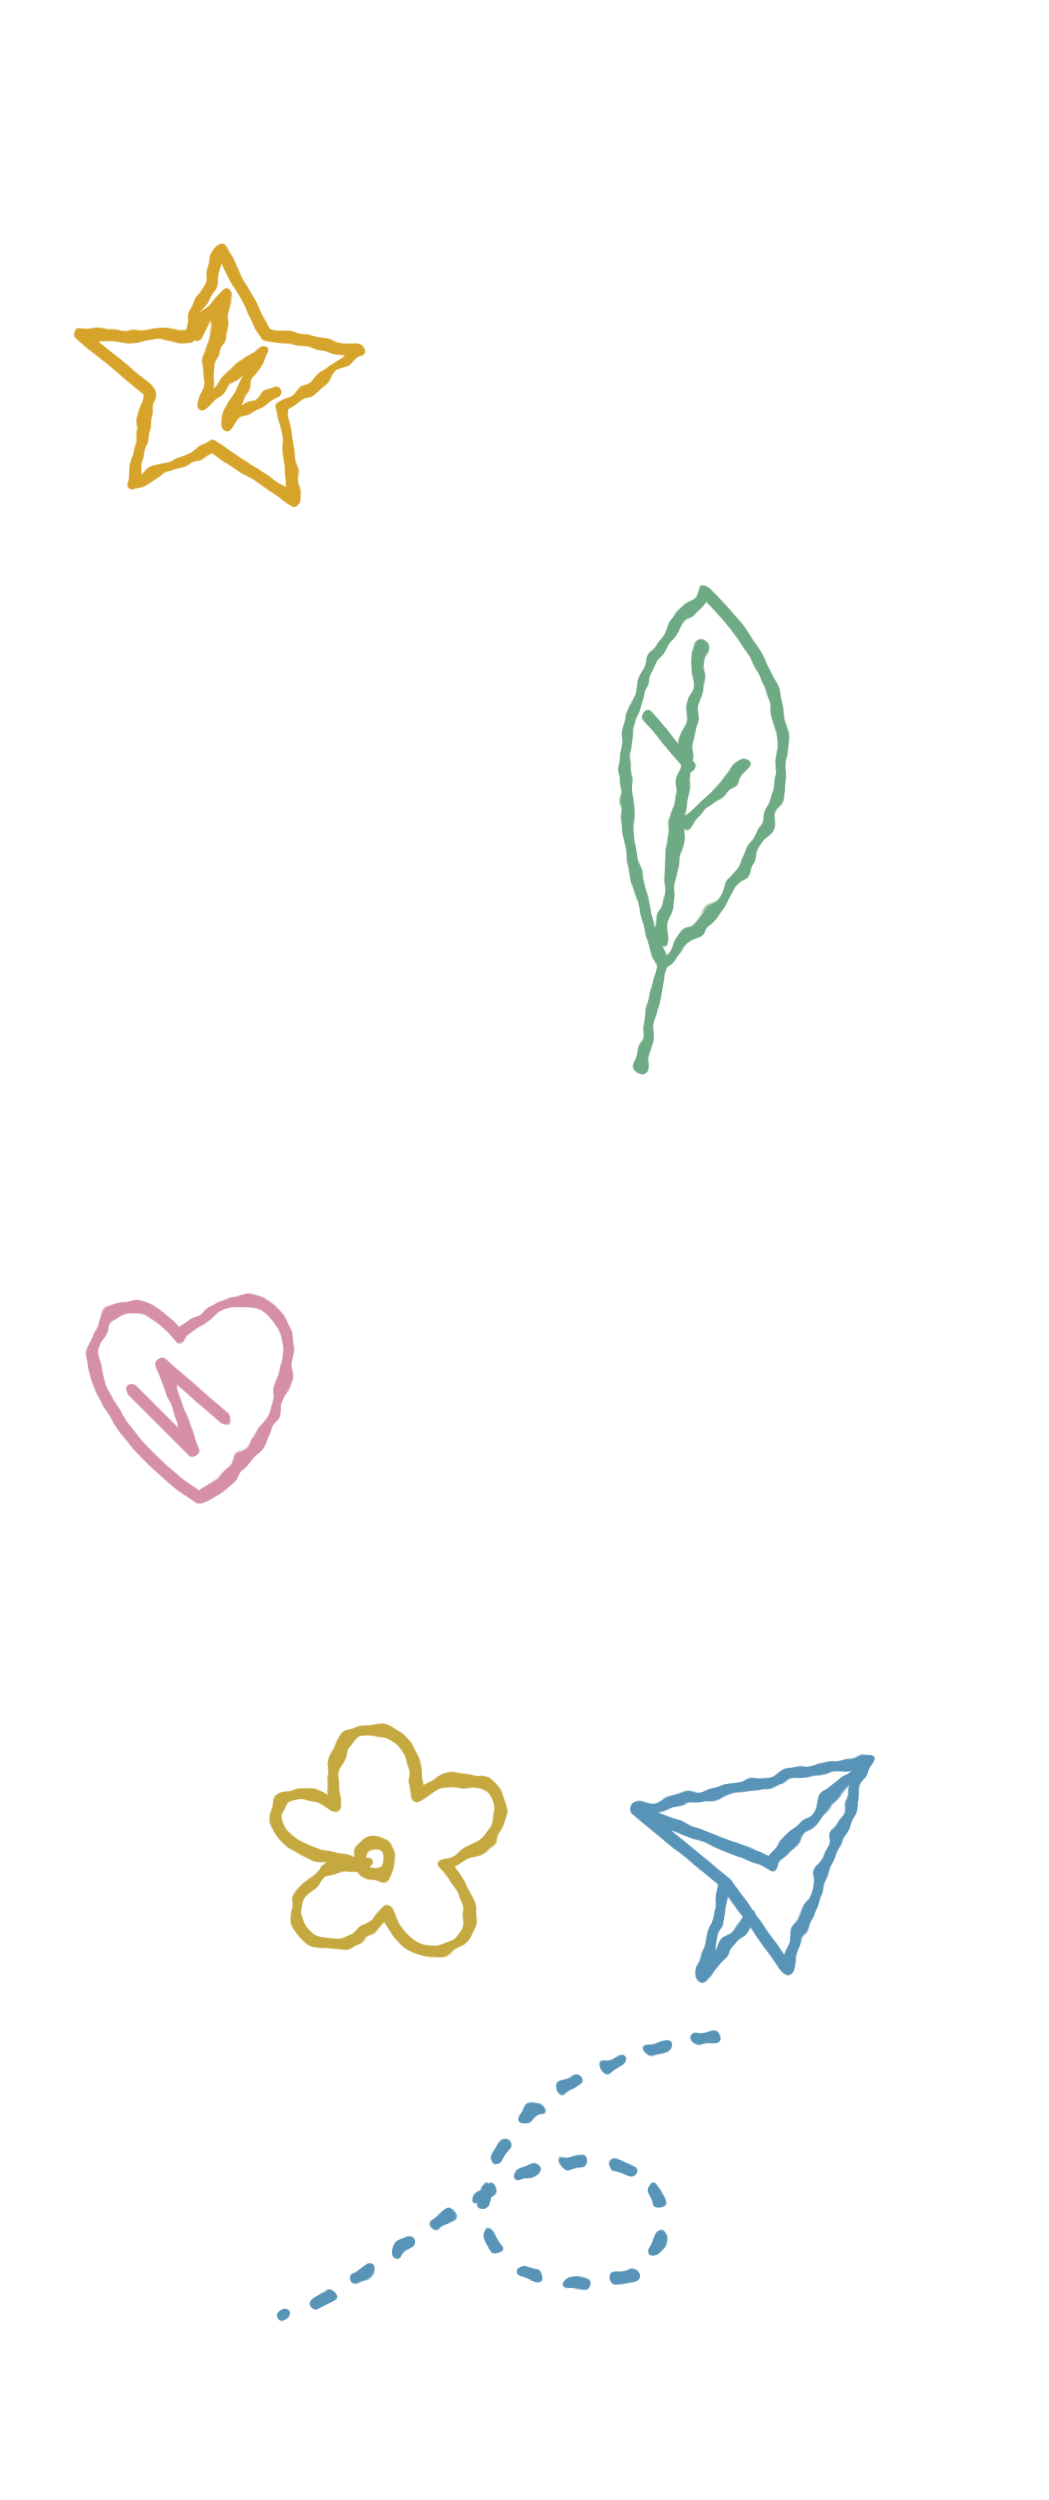
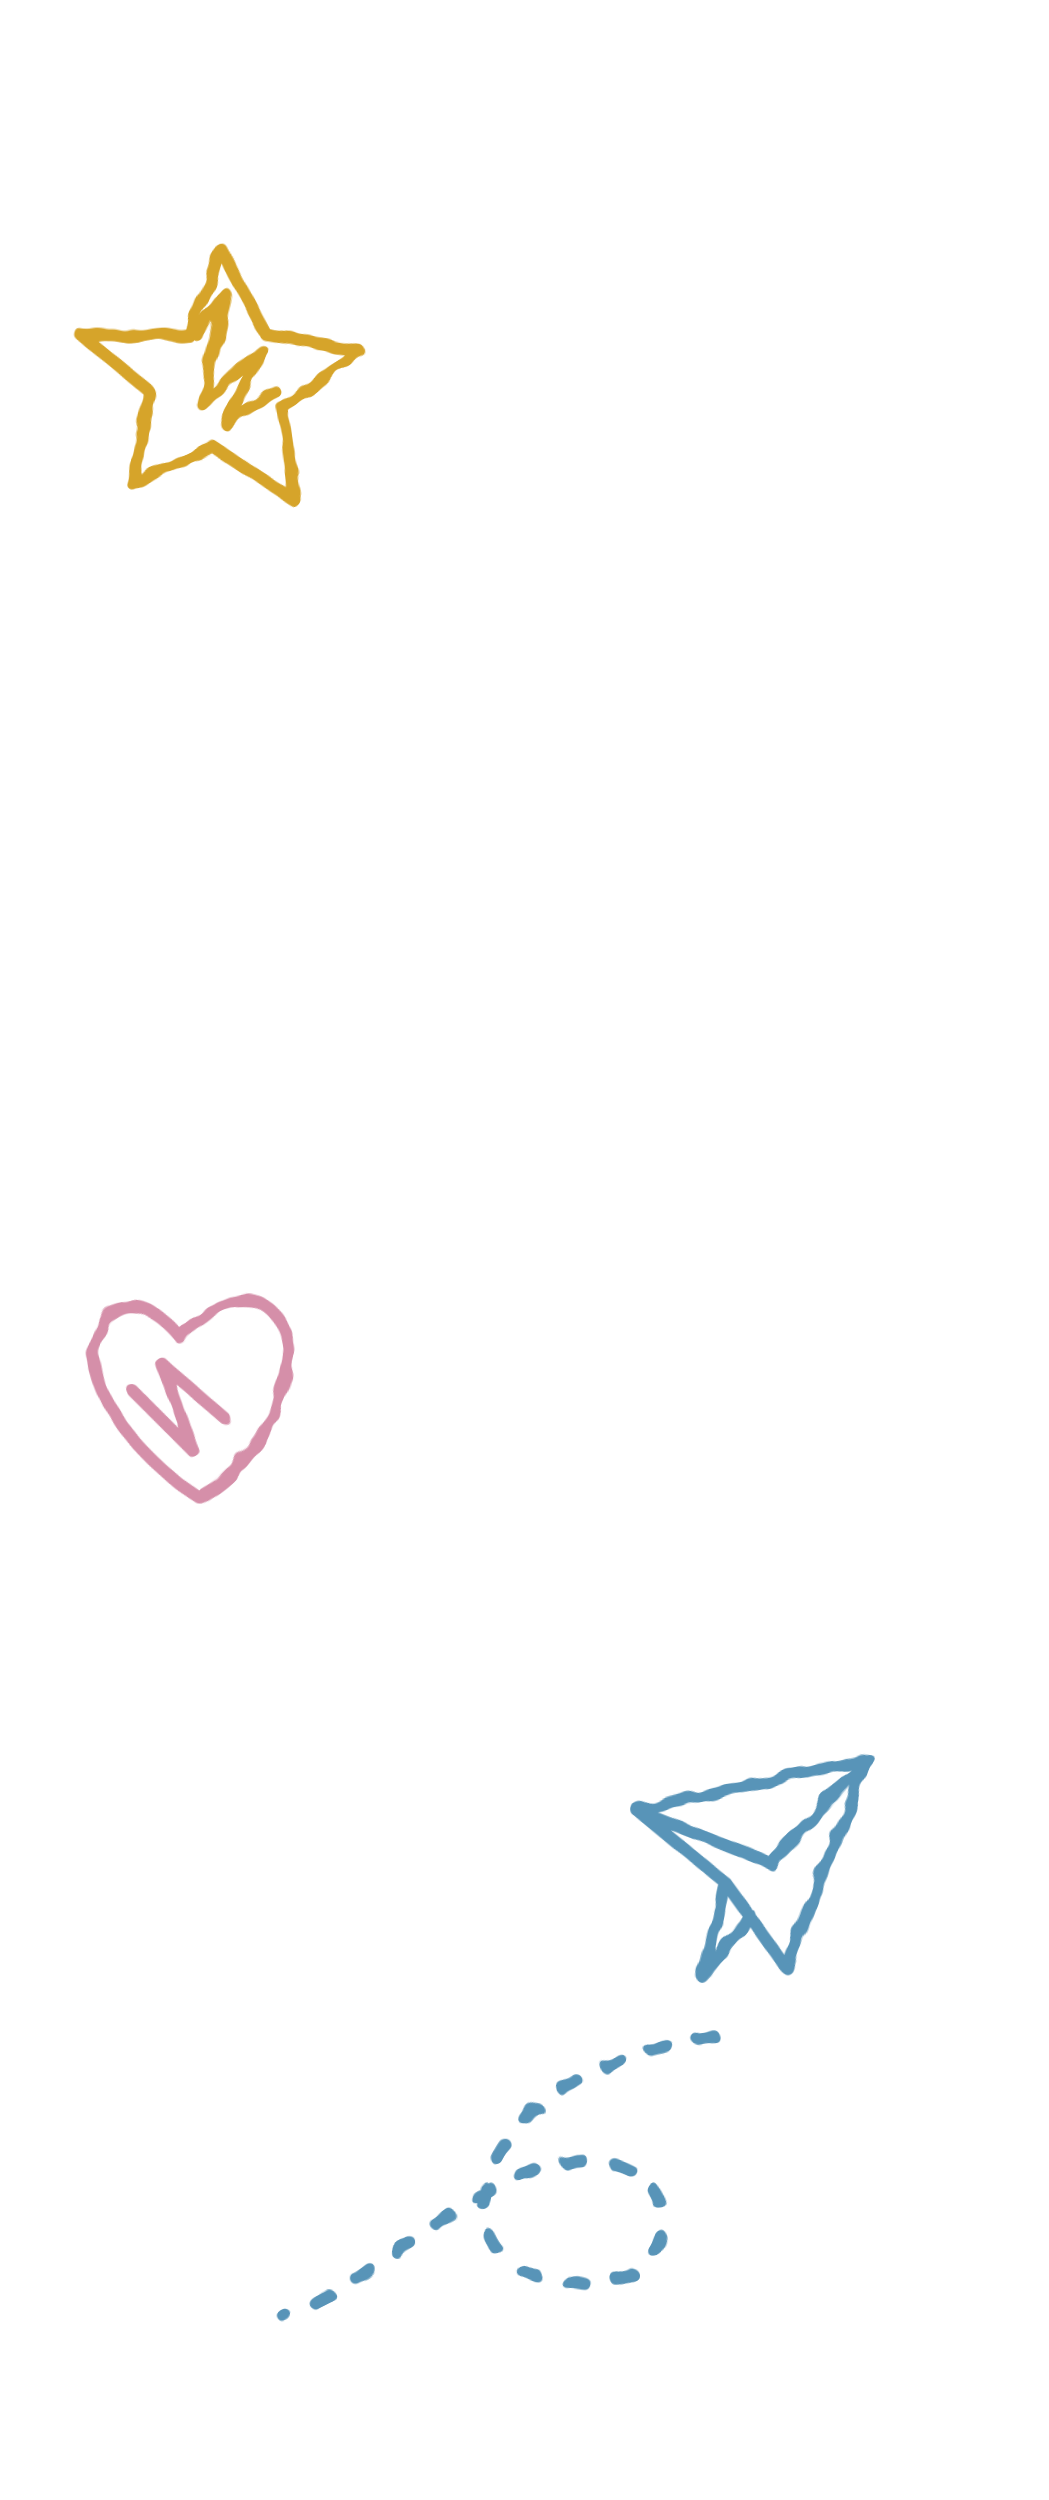
<svg xmlns="http://www.w3.org/2000/svg" width="260" height="620" viewBox="0 0 260 620" fill="none">
  <defs>
    <filter id="r">
      <feTurbulence type="fractalNoise" baseFrequency=".15" numOctaves="2" result="n" />
      <feDisplacementMap in="SourceGraphic" in2="n" scale="2.5" />
    </filter>
  </defs>
  <g filter="url(#r)" stroke-linecap="round" stroke-linejoin="round">
    <g stroke="#d6a42a" stroke-width="3">
      <path d="m47 83 8-21 11 21 23 4-19 14 3 23-20-13-20 9 4-23-17-14Z" />
      <path d="m49 83 7-10-6 27 15-13-9 18 12-8" />
    </g>
-     <g stroke="#6eaa83" stroke-width="3">
-       <path d="M164 239q-22-64 11-92 43 42-11 92Zm0-6 10-73m-3 30-10-12m9 26 15-14m-21 49-5 26" />
-     </g>
    <g stroke="#d58fa9" stroke-width="3">
      <path d="M50 372c-45-31-23-63-5-40 22-27 44 8 5 40Zm-17-27 15 15-8-22 16 14" />
    </g>
    <g stroke="#5894b8" stroke-width="3">
      <path d="m158 449 57-13-20 52-15-21-22-18 33 13 24-26m-35 31-6 23 12-15" />
      <path d="M177 505c-59 8-71 53-42 60 36 9 39-31 9-29-26 1-42 26-74 38" stroke-dasharray="4 8" />
    </g>
-     <g stroke="#c5a940" stroke-width="3">
-       <path d="M91 462c-35-2-23-26-8-14-5-25 23-25 20-3 25-14 29 14 7 17 18 20-7 32-14 12-13 18-33 3-16-10Z" />
-       <circle cx="93" cy="461" r="4" />
-     </g>
  </g>
</svg>
